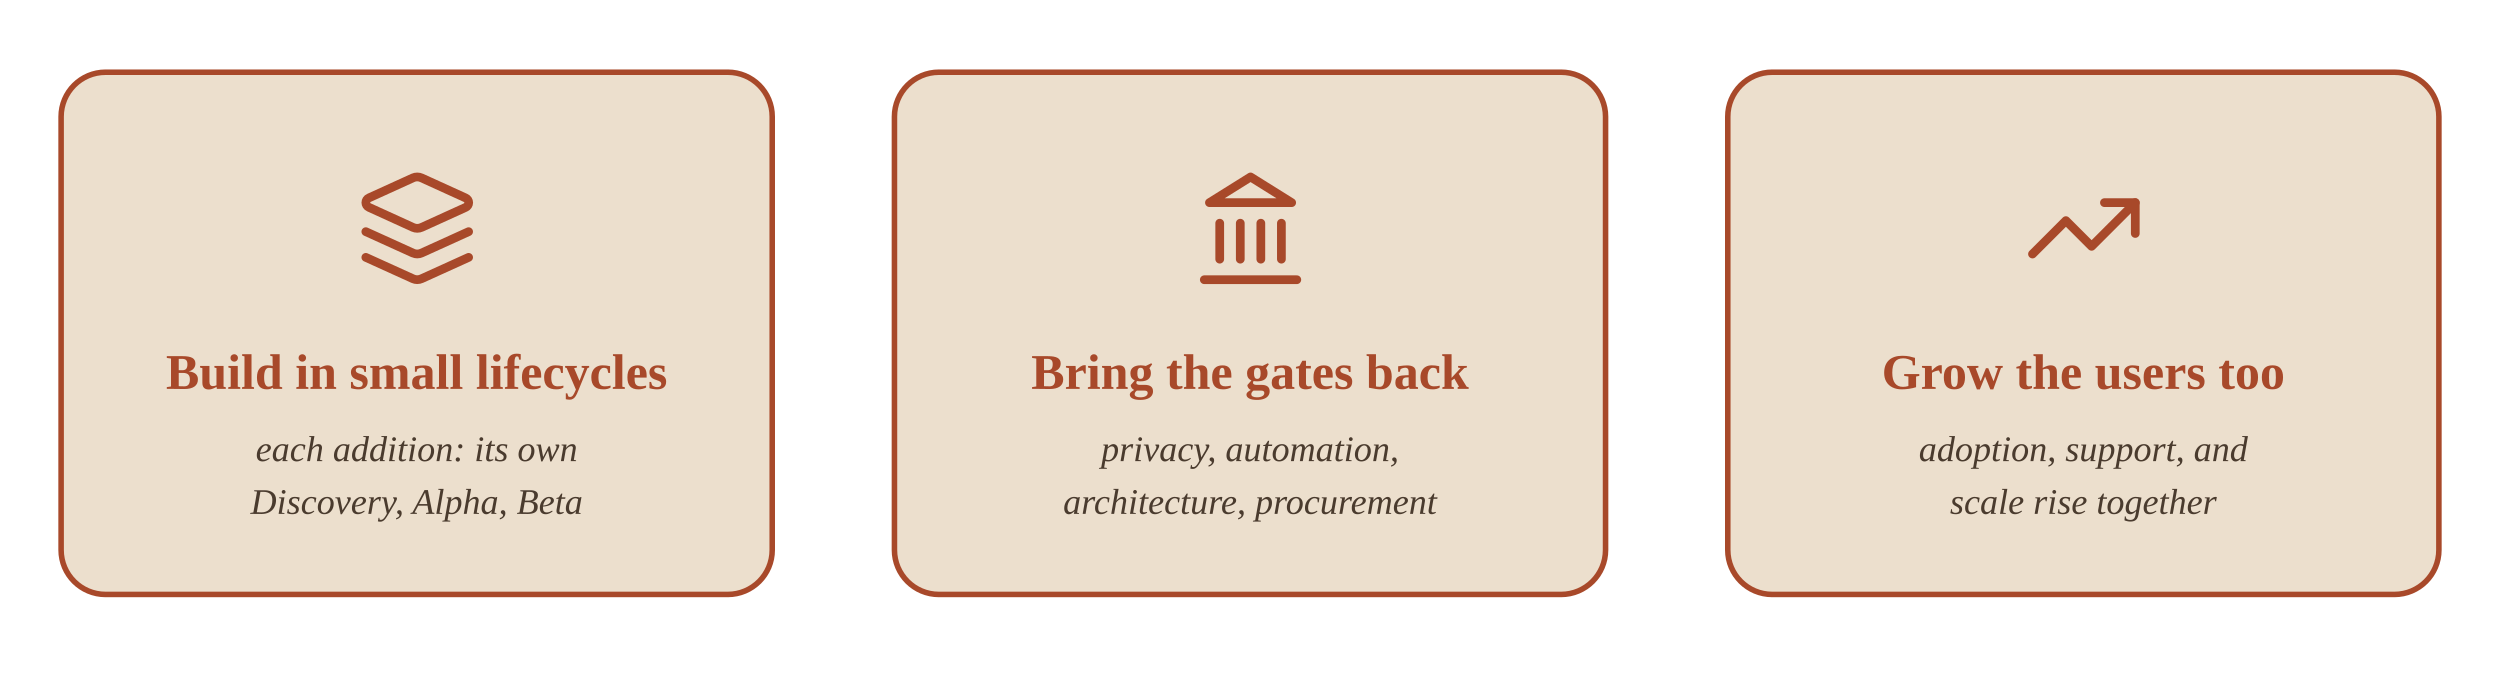
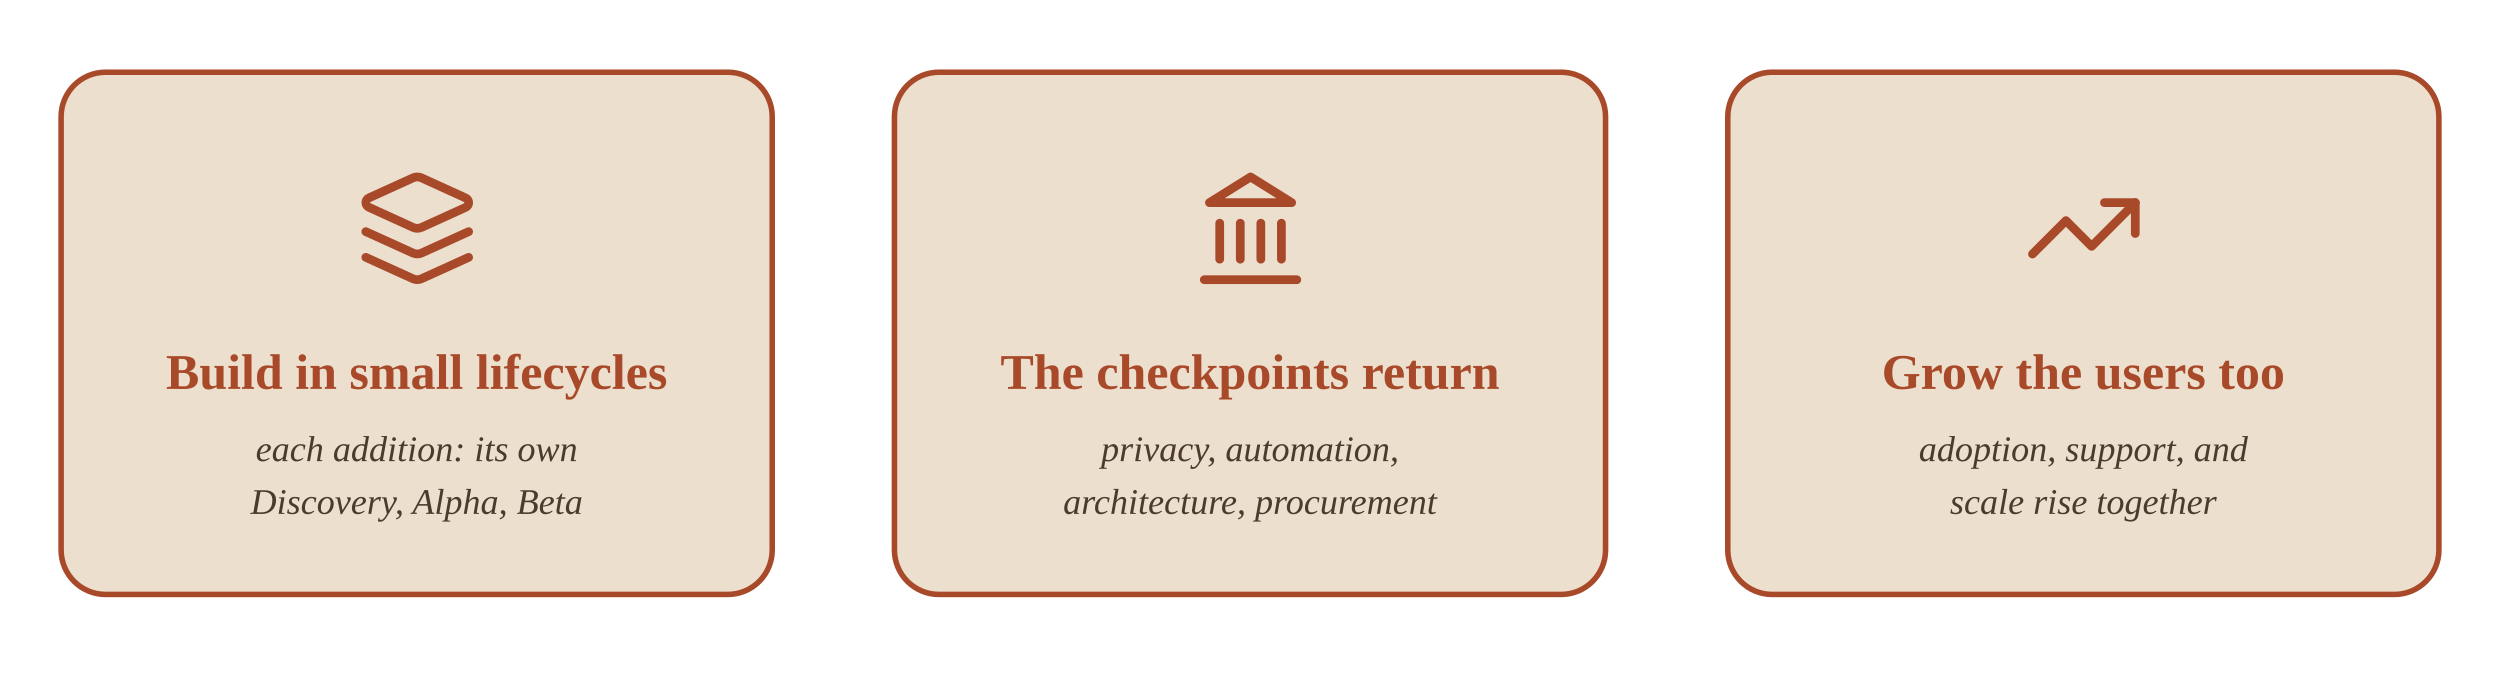
<svg xmlns="http://www.w3.org/2000/svg" viewBox="0 0 900 250" font-family="Georgia, 'Times New Roman', serif">
  <rect x="22" y="26" width="256" height="188" rx="16" fill="#ECDFCD" stroke="#A8492A" stroke-width="2" />
  <g transform="translate(128,60) scale(1.85)" fill="none" stroke="#A8492A" stroke-width="1.7" stroke-linecap="round" stroke-linejoin="round">
    <path d="m12.83 2.18a2 2 0 0 0-1.66 0L2.6 6.08a1 1 0 0 0 0 1.83l8.58 3.91a2 2 0 0 0 1.66 0l8.58-3.9a1 1 0 0 0 0-1.83Z" />
    <path d="m22 17.65-9.17 4.16a2 2 0 0 1-1.66 0L2 17.65" />
    <path d="m22 12.65-9.17 4.16a2 2 0 0 1-1.66 0L2 12.65" />
  </g>
  <text x="150" y="140" text-anchor="middle" font-size="18" font-weight="bold" fill="#A8492A">Build in small lifecycles</text>
  <text x="150" y="166" text-anchor="middle" font-size="13" font-style="italic" fill="#4A3B2E">each addition: its own</text>
  <text x="150" y="185" text-anchor="middle" font-size="13" font-style="italic" fill="#4A3B2E">Discovery, Alpha, Beta</text>
  <rect x="322" y="26" width="256" height="188" rx="16" fill="#ECDFCD" stroke="#A8492A" stroke-width="2" />
  <g transform="translate(428,60) scale(1.85)" fill="none" stroke="#A8492A" stroke-width="1.7" stroke-linecap="round" stroke-linejoin="round">
    <line x1="3" x2="21" y1="22" y2="22" />
    <line x1="6" x2="6" y1="18" y2="11" />
    <line x1="10" x2="10" y1="18" y2="11" />
    <line x1="14" x2="14" y1="18" y2="11" />
    <line x1="18" x2="18" y1="18" y2="11" />
    <polygon points="12 2 20 7 4 7" />
  </g>
-   <text x="450" y="140" text-anchor="middle" font-size="18" font-weight="bold" fill="#A8492A">Bring the gates back</text>
+   <text x="450" y="140" text-anchor="middle" font-size="18" font-weight="bold" fill="#A8492A">The checkpoints return</text>
  <text x="450" y="166" text-anchor="middle" font-size="13" font-style="italic" fill="#4A3B2E">privacy, automation,</text>
  <text x="450" y="185" text-anchor="middle" font-size="13" font-style="italic" fill="#4A3B2E">architecture, procurement</text>
  <rect x="622" y="26" width="256" height="188" rx="16" fill="#ECDFCD" stroke="#A8492A" stroke-width="2" />
  <g transform="translate(728,60) scale(1.85)" fill="none" stroke="#A8492A" stroke-width="1.7" stroke-linecap="round" stroke-linejoin="round">
    <path d="M16 7h6v6" />
    <path d="m22 7-8.5 8.5-5-5L2 17" />
  </g>
  <text x="750" y="140" text-anchor="middle" font-size="18" font-weight="bold" fill="#A8492A">Grow the users too</text>
  <text x="750" y="166" text-anchor="middle" font-size="13" font-style="italic" fill="#4A3B2E">adoption, support, and</text>
  <text x="750" y="185" text-anchor="middle" font-size="13" font-style="italic" fill="#4A3B2E">scale rise together</text>
</svg>
